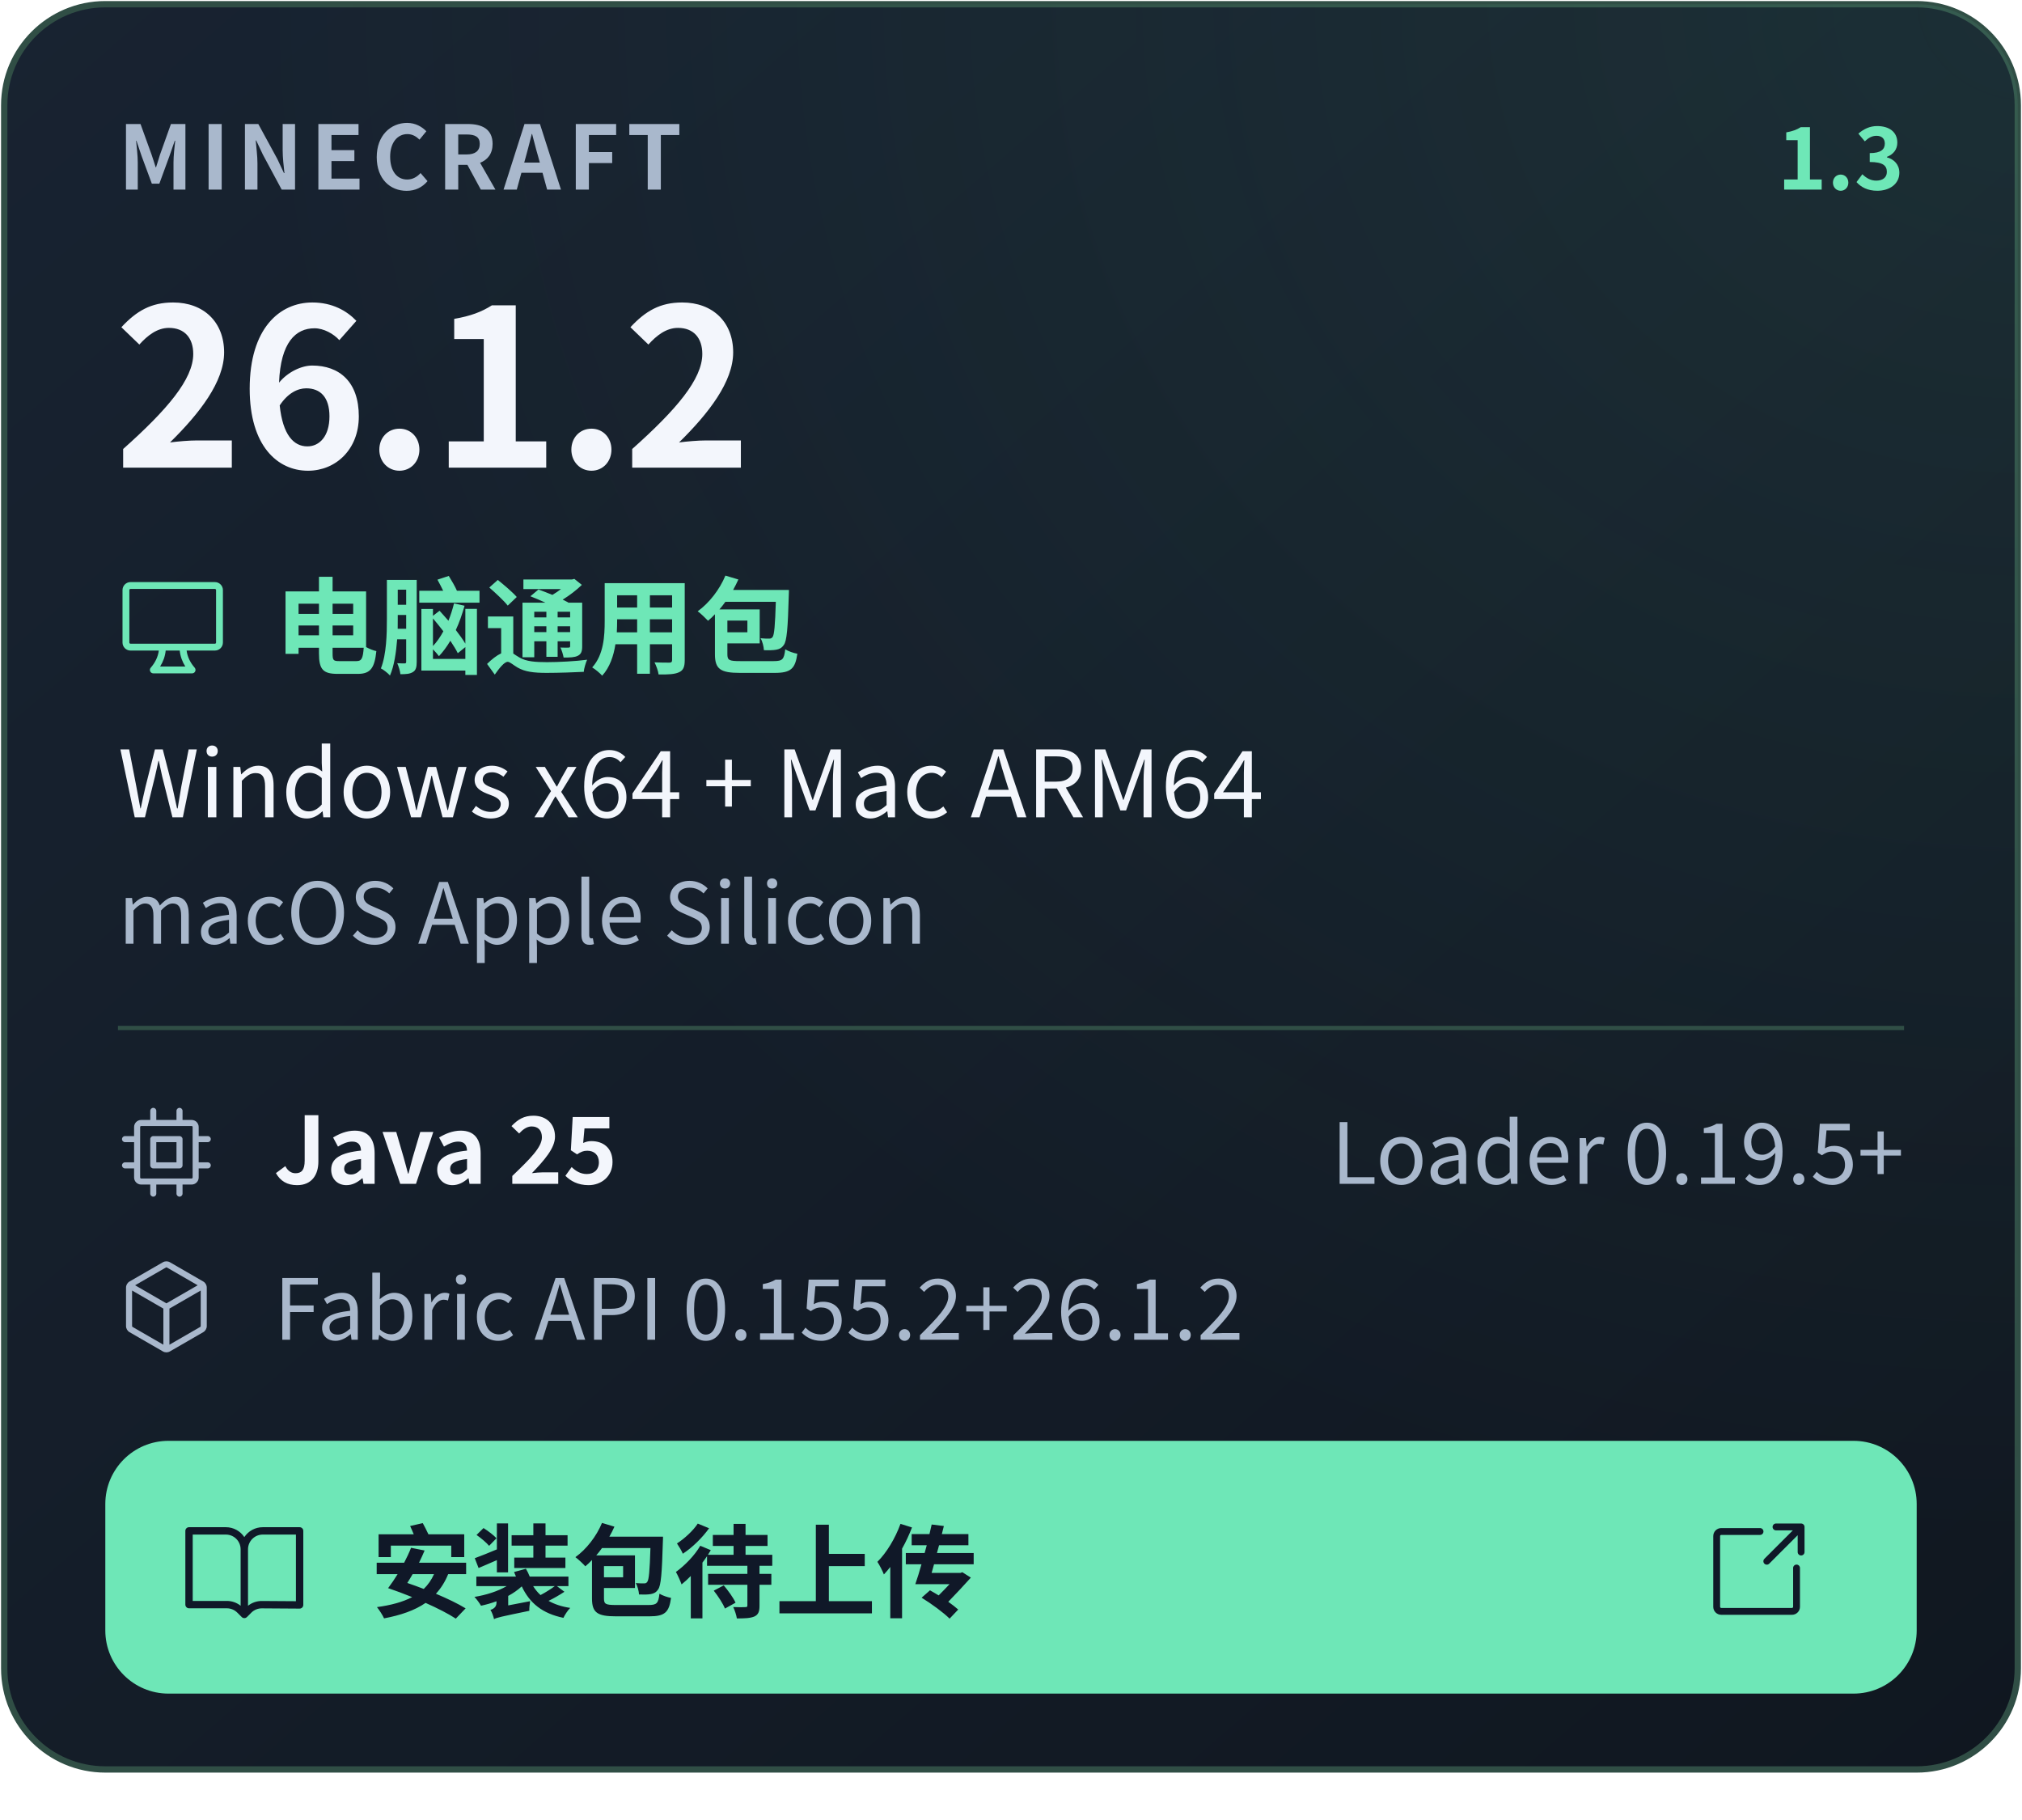
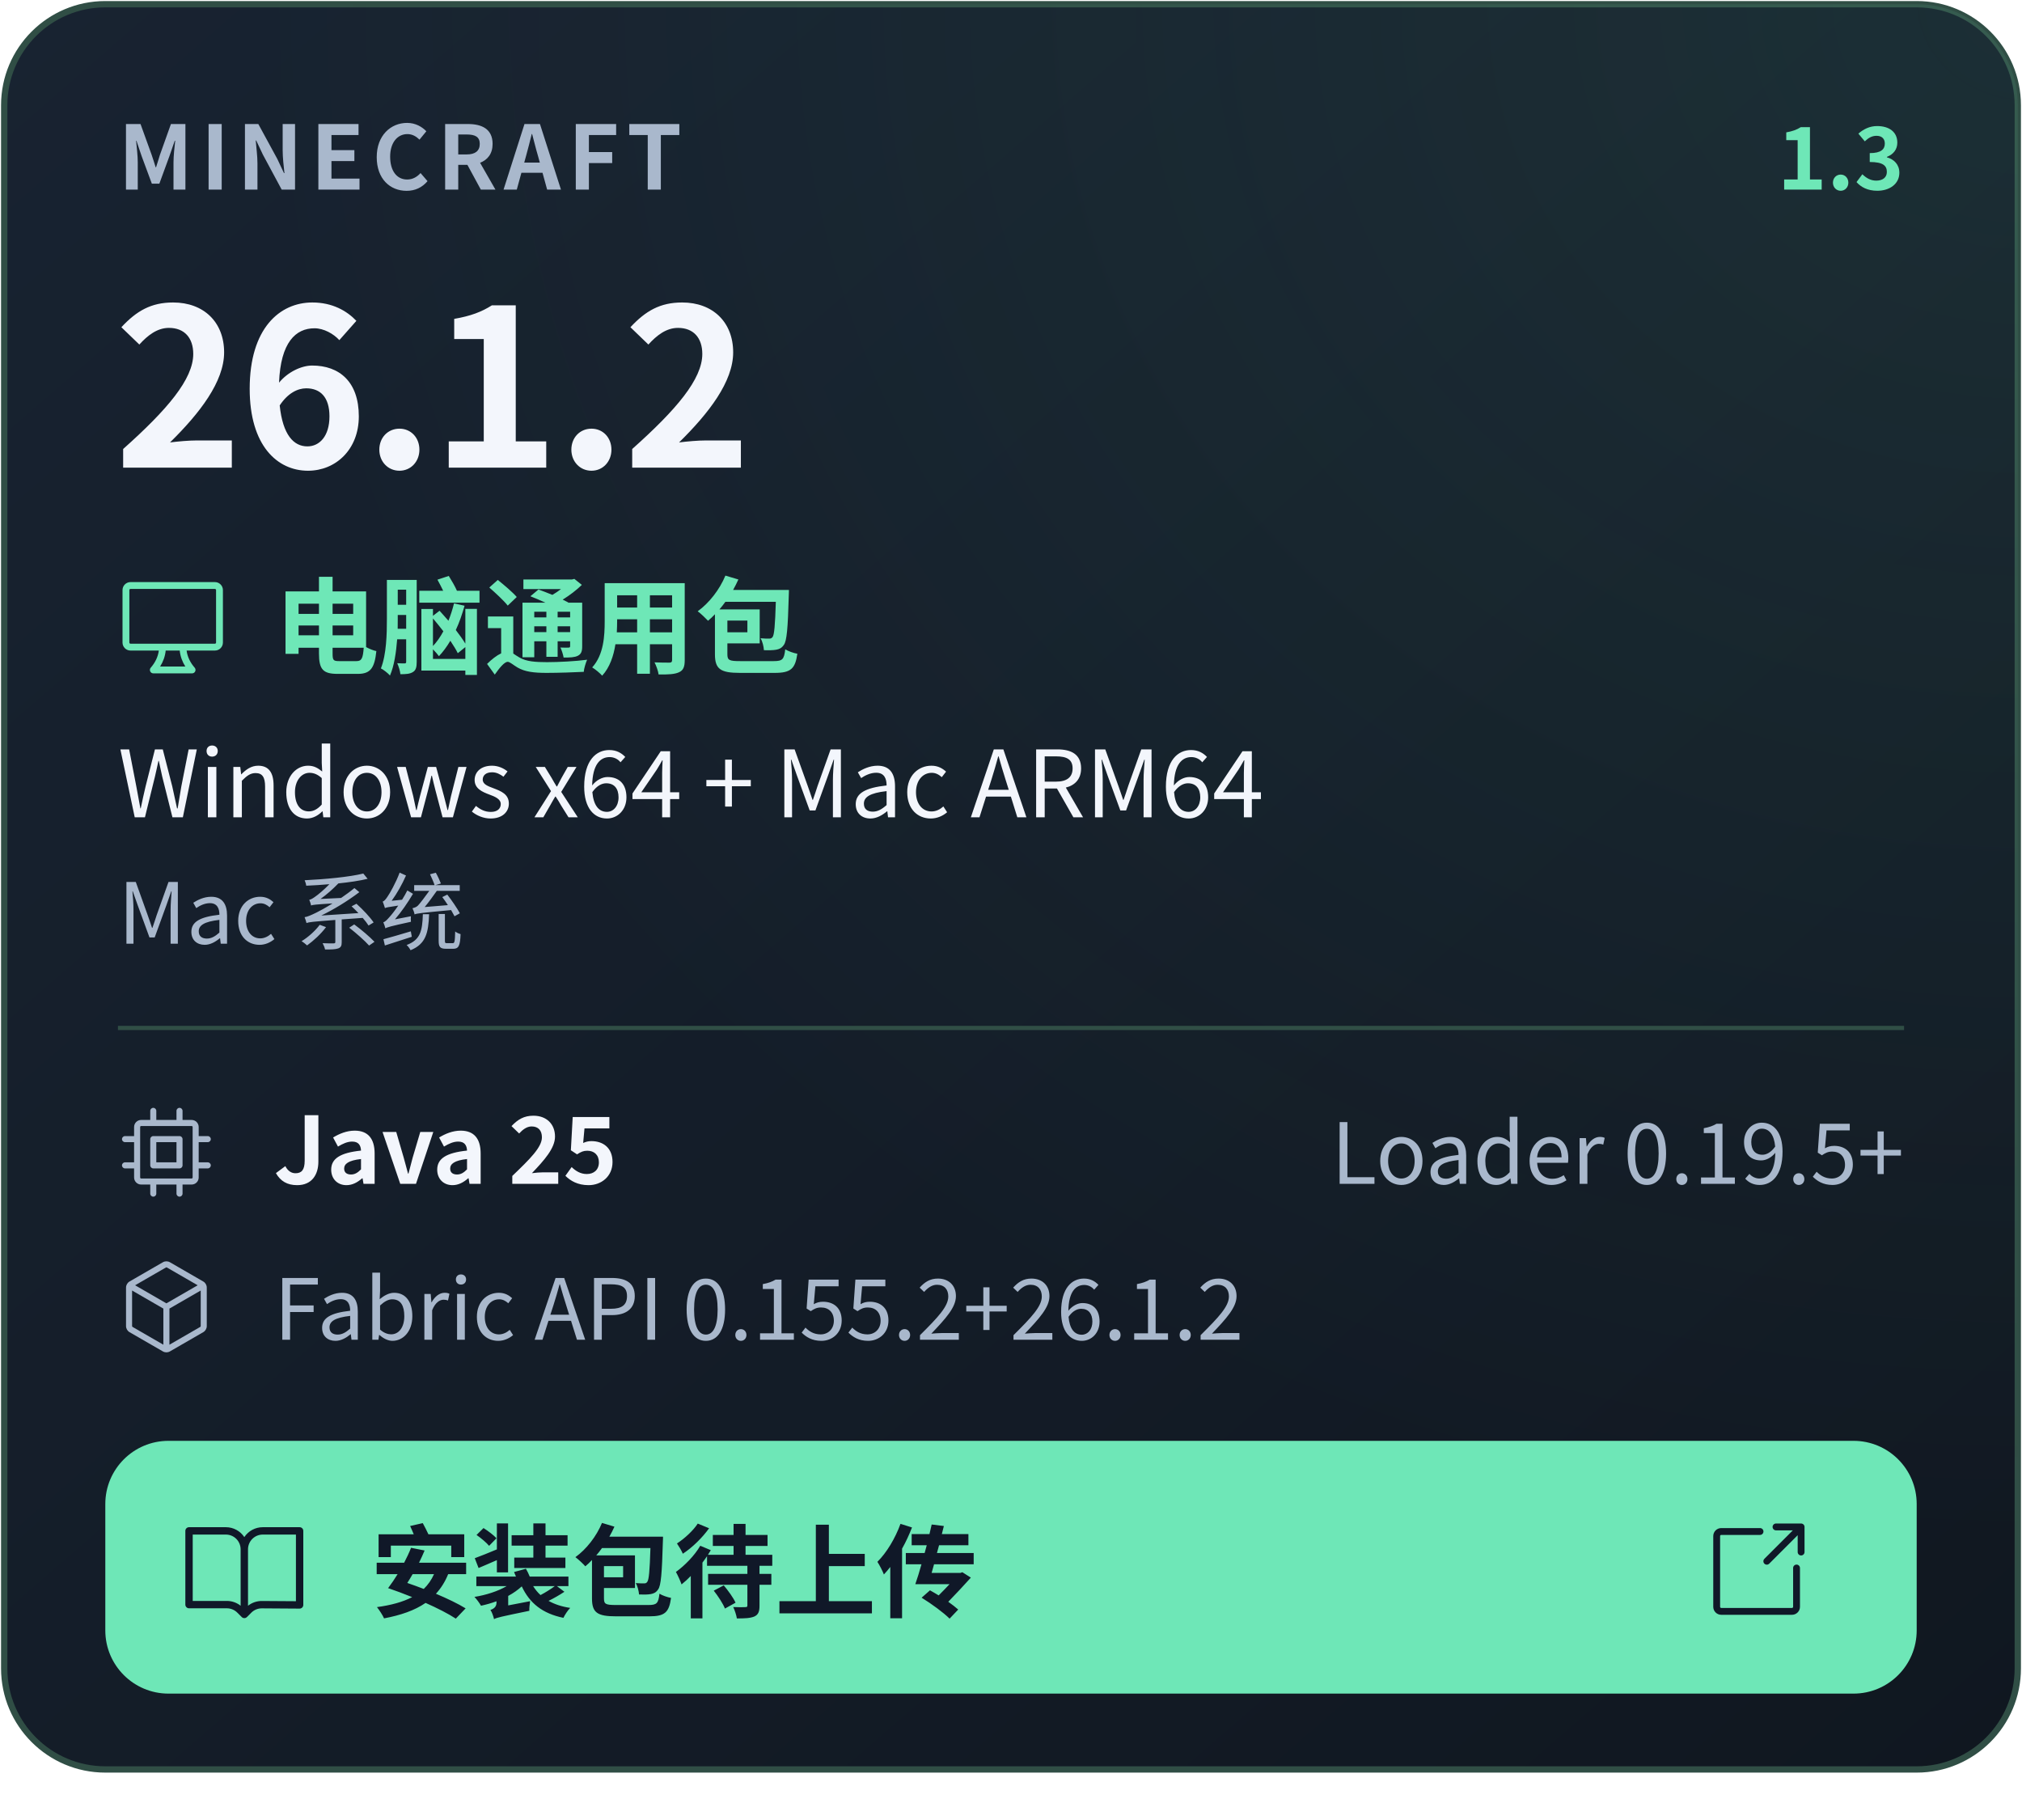
- <svg xmlns="http://www.w3.org/2000/svg" width="480" height="432" viewBox="0 0 480 432" role="img" aria-label="Minecraft 26.1.2 · yiyiaddon 1.3 电脑通用包 · Windows x64 与 Apple Silicon macOS ARM64 · Java 25 · Fabric API 0.155.2+26.1.2 · 安装包待上传 查看安装要求">
+ <svg xmlns="http://www.w3.org/2000/svg" width="480" height="432" viewBox="0 0 480 432" role="img" aria-label="Minecraft 26.1.2 · yiyiaddon 1.3 电脑通用包 · Windows x64 与 Mac 系统 ARM64 · Java 25 · Fabric API 0.155.2+26.1.2 · 安装包待上传 查看安装要求">
  <defs>
    <linearGradient id="bg" x1="0" y1="0" x2="1" y2="1">
      <stop stop-color="#182331" />
      <stop offset="1" stop-color="#101720" />
    </linearGradient>
    <radialGradient id="glow" cx="100%" cy="0%" r="110%">
      <stop stop-color="#6EE7B7" stop-opacity=".09" />
      <stop offset=".8" stop-color="#6EE7B7" stop-opacity="0" />
    </radialGradient>
  </defs>
  <g font-family="Segoe UI, Microsoft YaHei, Noto Sans CJK SC, PingFang SC, Arial, sans-serif">
    <rect x="1" y="1" width="478" height="419" rx="24" fill="url(#bg)" stroke="#304E45" stroke-width="1.5" />
    <rect x="1" y="1" width="478" height="419" rx="24" fill="url(#glow)" />
    <text x="28" y="45" font-size="21" fill="#A9B8CC" font-weight="600" letter-spacing="1.7">MINECRAFT</text>
    <text x="452" y="45" font-size="20" fill="#6EE7B7" font-weight="650" text-anchor="end">1.3</text>
    <text x="27" y="111" font-size="52" fill="#F3F6FC" font-weight="700" letter-spacing="-1">26.1.2</text>
    <g transform="translate(28 136) scale(1.083333)" fill="#6EE7B7">
      <path d="M8.954 17H2.75A1.75 1.75 0 0 1 1 15.25V3.75C1 2.784 1.784 2 2.75 2h18.5c.966 0 1.75.784 1.75 1.75v11.5A1.75 1.75 0 0 1 21.25 17h-6.204c.171 1.375.805 2.652 1.769 3.757A.752.752 0 0 1 16.25 22h-8.5a.75.75 0 0 1-.565-1.243c.964-1.105 1.598-2.382 1.769-3.757ZM21.5 3.75a.25.25 0 0 0-.25-.25H2.75a.25.25 0 0 0-.25.25v11.5c0 .138.112.25.25.25h18.5a.25.25 0 0 0 .25-.25ZM13.537 17h-3.074c-.126 1.266-.564 2.445-1.223 3.5h5.52c-.659-1.055-1.098-2.234-1.223-3.5Z" />
    </g>
    <text x="65" y="158" font-size="25" fill="#6EE7B7" font-weight="600">电脑通用包</text>
    <text x="28" y="194" font-size="22" fill="#F3F6FC" font-weight="500">Windows x64 + Mac ARM64</text>
-     <text x="28" y="224" font-size="20" fill="#A9B8CC">macOS Apple Silicon</text>
+     <text x="28" y="224" font-size="20" fill="#A9B8CC">Mac 系统</text>
    <path d="M28 244H452" stroke="#304E45" />
    <g transform="translate(28 262) scale(0.9583333)" fill="#A9B8CC">
      <path d="M8.75 8h6.5a.75.75 0 0 1 .75.75v6.5a.75.75 0 0 1-.75.75h-6.5a.75.75 0 0 1-.75-.75v-6.5A.75.75 0 0 1 8.75 8Zm.75 6.5h5v-5h-5Z" />
      <path d="M15.25 1a.75.75 0 0 1 .75.75V4h2.25c.966 0 1.75.784 1.75 1.75V8h2.25a.75.75 0 0 1 0 1.5H20v5h2.25a.75.75 0 0 1 0 1.5H20v2.25A1.75 1.75 0 0 1 18.25 20H16v2.25a.75.75 0 0 1-1.5 0V20h-5v2.25a.75.75 0 0 1-1.5 0V20H5.75A1.75 1.75 0 0 1 4 18.25V16H1.75a.75.75 0 0 1 0-1.5H4v-5H1.75a.75.75 0 0 1 0-1.5H4V5.75C4 4.784 4.784 4 5.75 4H8V1.75a.75.75 0 0 1 1.5 0V4h5V1.75a.75.75 0 0 1 .75-.75Zm3 17.5a.25.25 0 0 0 .25-.25V5.75a.25.25 0 0 0-.25-.25H5.75a.25.25 0 0 0-.25.25v12.5c0 .138.112.25.25.25Z" />
    </g>
    <text x="65" y="281" font-size="22" fill="#F3F6FC" font-weight="600">Java 25</text>
    <text x="452" y="281" font-size="20" fill="#A9B8CC" text-anchor="end">Loader 0.19.5+</text>
    <g transform="translate(28 299) scale(0.9583333)" fill="#A9B8CC">
      <path d="M12.876.64V.639l8.25 4.763c.541.313.875.89.875 1.515v9.525a1.75 1.75 0 0 1-.875 1.516l-8.25 4.762a1.748 1.748 0 0 1-1.75 0l-8.25-4.763a1.75 1.75 0 0 1-.875-1.515V6.917c0-.625.334-1.202.875-1.515L11.126.64a1.748 1.748 0 0 1 1.75 0Zm-1 1.298L4.251 6.34l7.75 4.474 7.75-4.474-7.625-4.402a.248.248 0 0 0-.25 0Zm.875 19.123 7.625-4.402a.25.25 0 0 0 .125-.216V7.639l-7.75 4.474ZM3.501 7.64v8.803c0 .09.048.172.125.216l7.625 4.402v-8.947Z" />
    </g>
    <text x="65" y="318" font-size="20" fill="#A9B8CC">Fabric API  0.155.2+26.1.2</text>
    <rect x="25" y="342" width="430" height="60" rx="15" fill="#6EE7B7" />
    <g transform="translate(44 359) scale(1.166667)" fill="#101828">
      <path d="M0 3.75A.75.75 0 0 1 .75 3h7.497c1.566 0 2.945.8 3.751 2.014A4.495 4.495 0 0 1 15.75 3h7.5a.75.75 0 0 1 .75.75v15.063a.752.752 0 0 1-.755.75l-7.682-.052a3 3 0 0 0-2.142.878l-.89.891a.75.75 0 0 1-1.061 0l-.902-.901a2.996 2.996 0 0 0-2.121-.879H.75a.75.75 0 0 1-.75-.75Zm12.75 15.232a4.503 4.503 0 0 1 2.823-.971l6.927.047V4.5h-6.75a3 3 0 0 0-3 3ZM11.247 7.497a3 3 0 0 0-3-2.997H1.5V18h6.947c1.018 0 2.006.346 2.803.98Z" />
    </g>
    <text x="88" y="382" font-size="24" fill="#101828" font-weight="650">安装包待上传</text>
    <g transform="translate(404 360) scale(1.083333)" fill="#101828">
      <path d="M15.5 2.25a.75.75 0 0 1 .75-.75h5.5a.75.75 0 0 1 .75.75v5.5a.75.75 0 0 1-1.5 0V4.06l-6.22 6.22a.75.75 0 1 1-1.06-1.06L19.94 3h-3.69a.75.75 0 0 1-.75-.75Z" />
      <path d="M2.5 4.25c0-.966.784-1.75 1.75-1.75h8.5a.75.75 0 0 1 0 1.5h-8.5a.25.25 0 0 0-.25.25v15.5c0 .138.112.25.25.25h15.5a.25.25 0 0 0 .25-.25v-8.5a.75.75 0 0 1 1.5 0v8.5a1.75 1.75 0 0 1-1.75 1.75H4.25a1.75 1.75 0 0 1-1.75-1.75V4.25Z" />
    </g>
  </g>
</svg>
